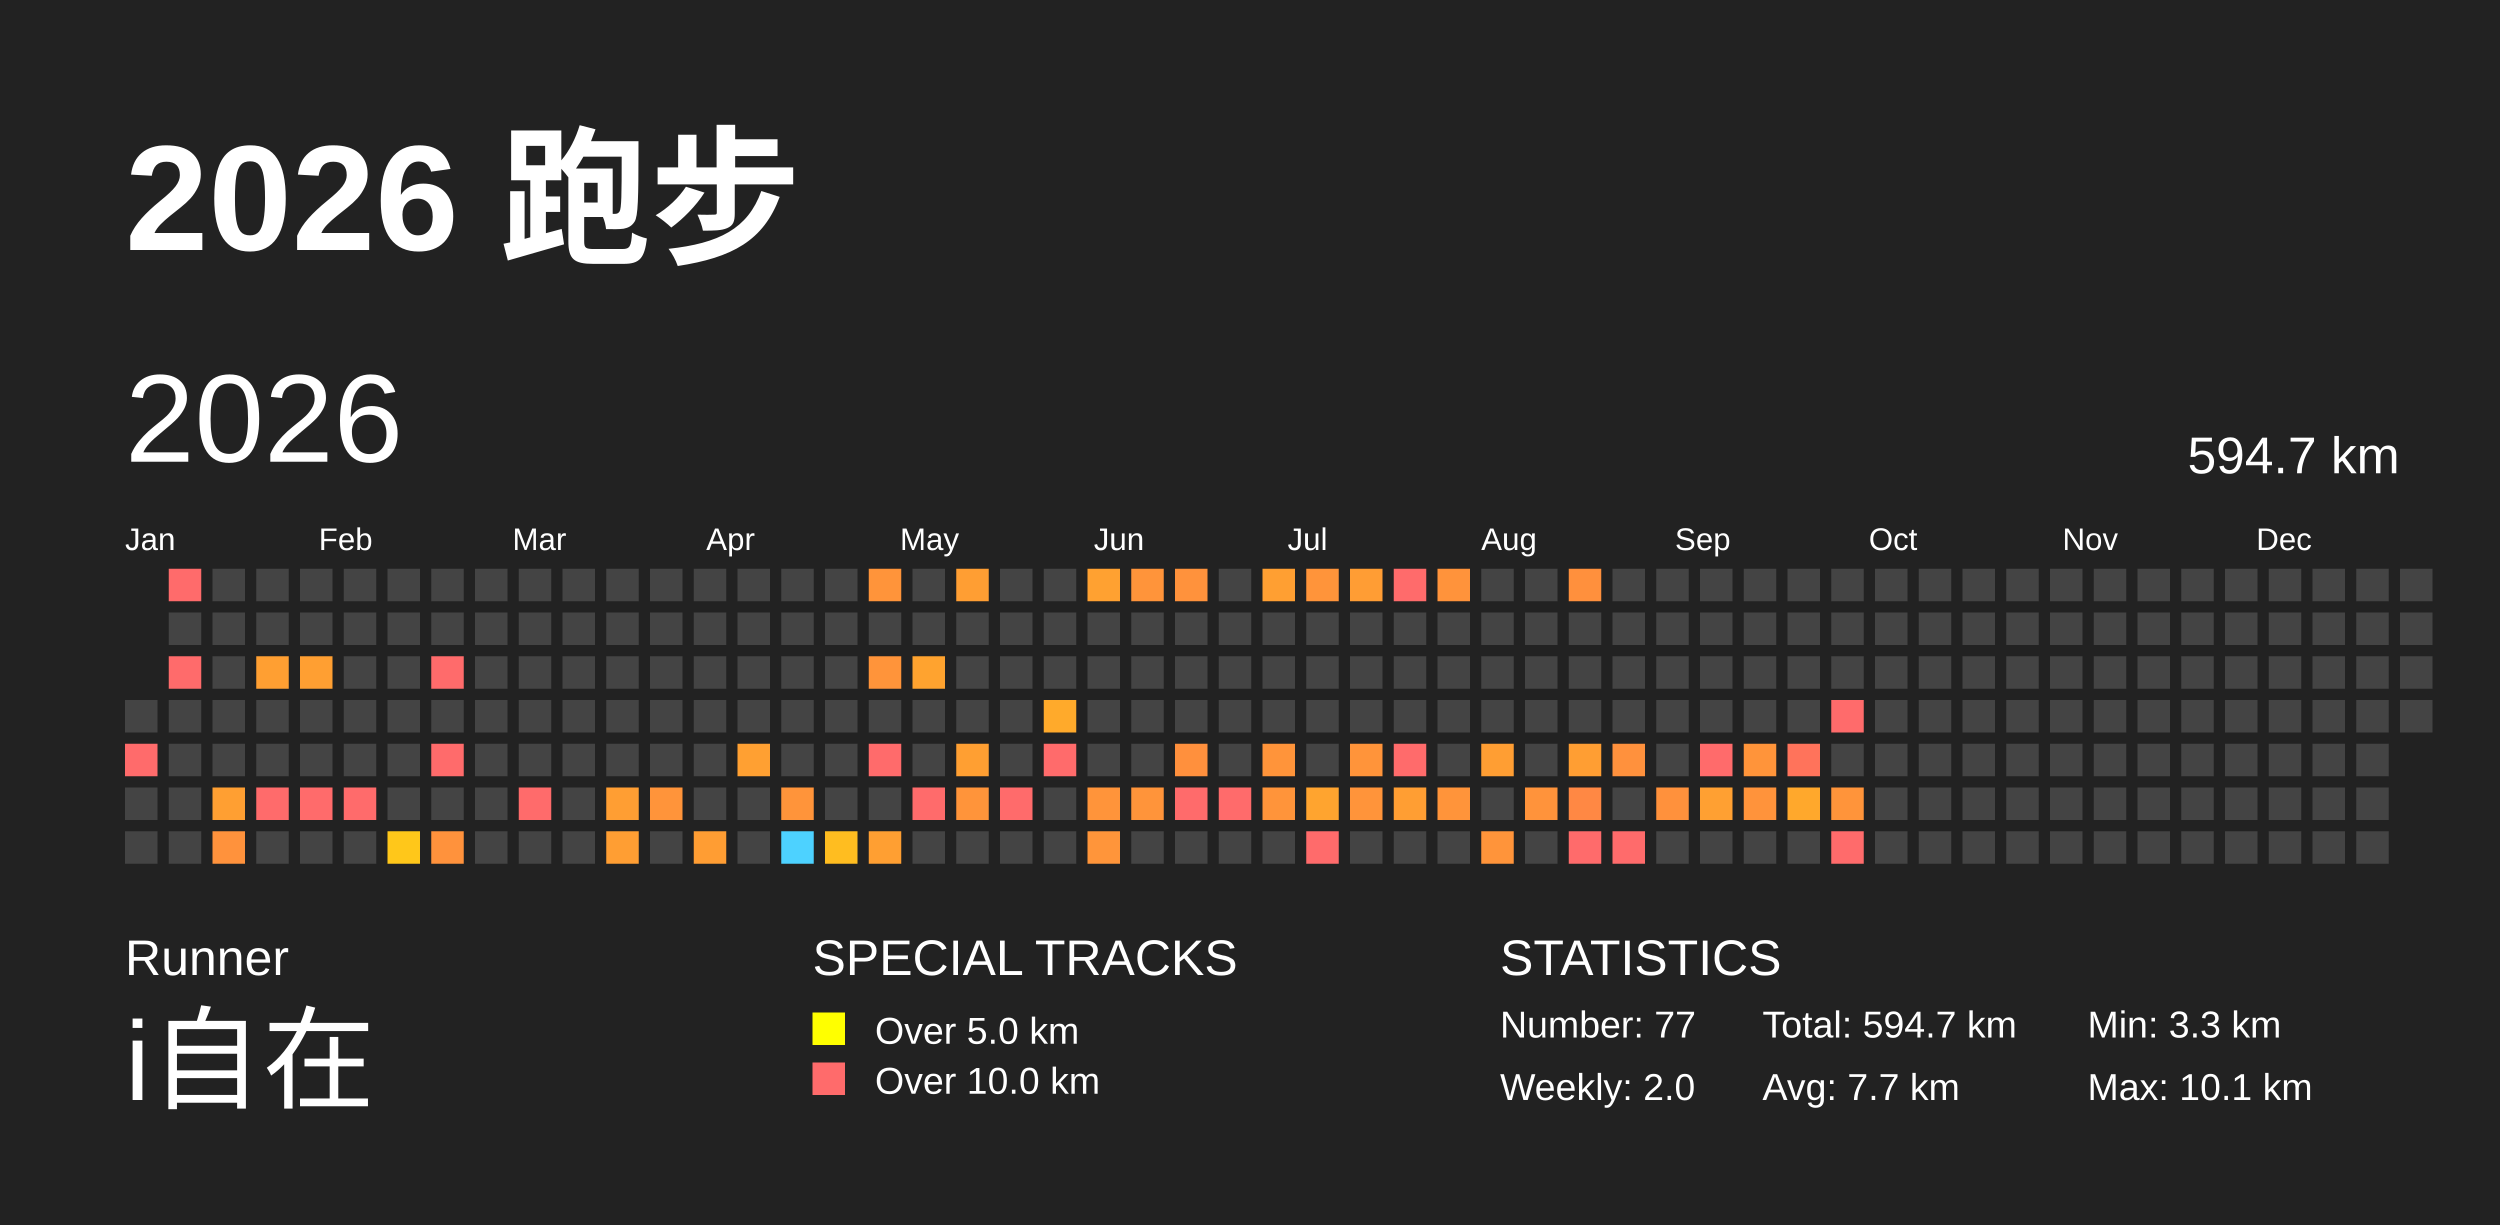
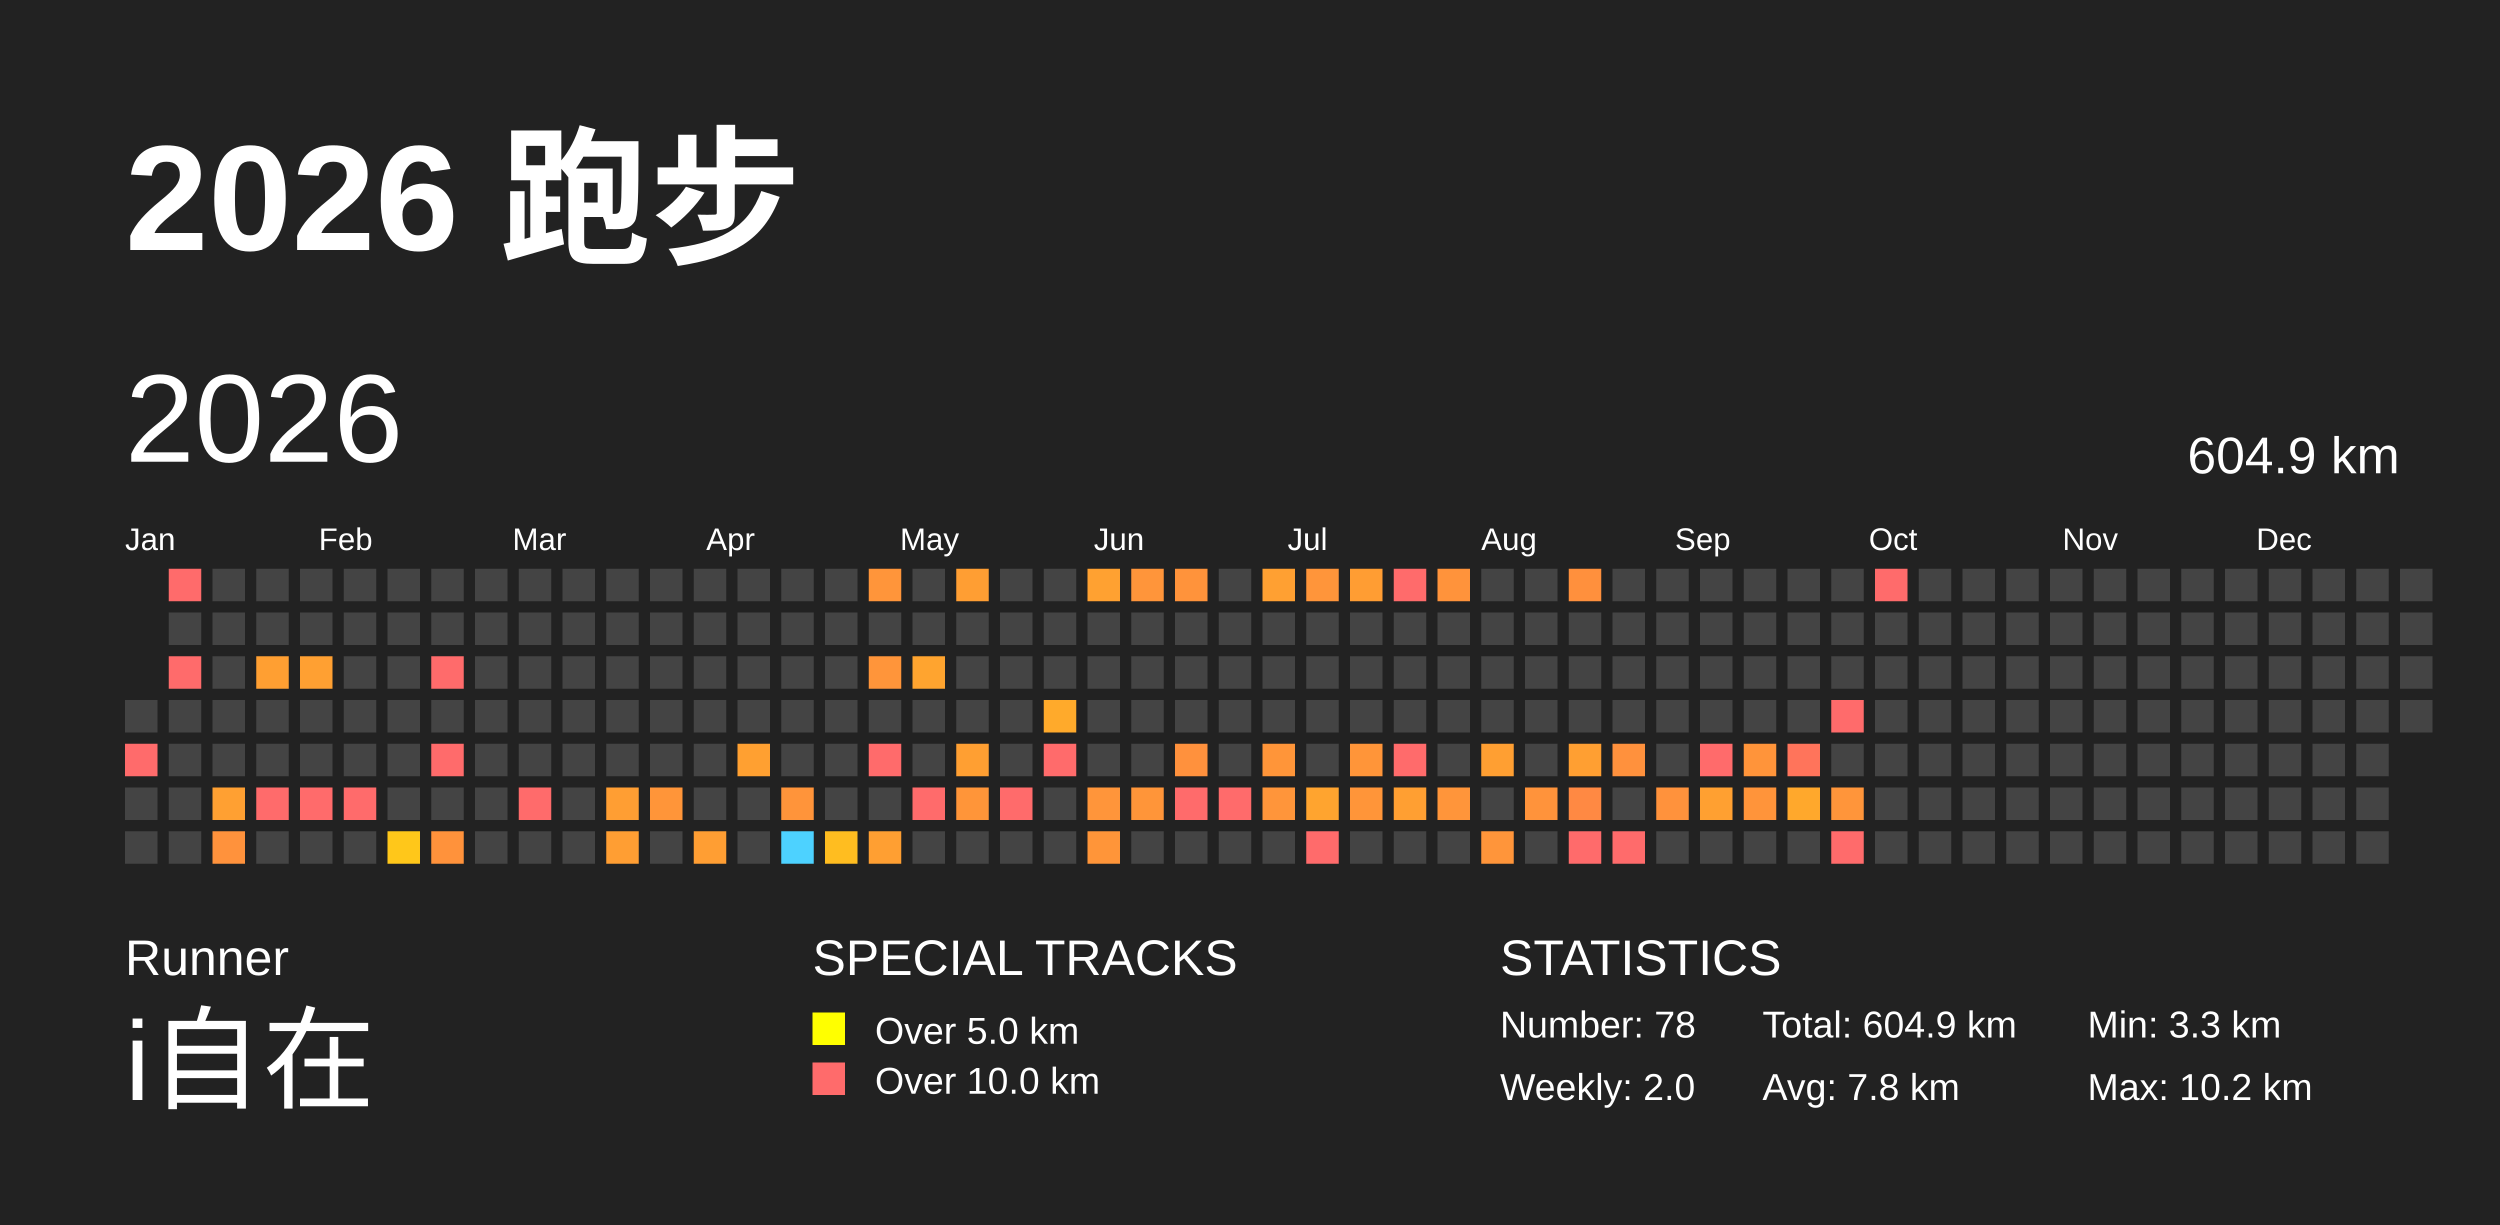
<svg xmlns="http://www.w3.org/2000/svg" baseProfile="full" height="98mm" version="1.1" viewBox="0,0,200,98" width="200mm">
  <defs />
  <rect fill="#222222" height="98" width="200" x="0" y="0" />
  <text fill="#FFFFFF" style="font-size:12px; font-family:Arial; font-weight:bold;" x="10" y="20">2026 跑步</text>
  <text fill="#FFFFFF" style="font-size:4px; font-family:Arial" x="10" y="78">Runner</text>
  <text fill="#FFFFFF" style="font-size:9px; font-family:Arial" x="10" y="88">i自在</text>
  <text fill="#FFFFFF" style="font-size:4px; font-family:Arial" x="65" y="78">SPECIAL TRACKS</text>
  <rect fill="#FFFF00" height="2.6" width="2.6" x="65" y="81" />
  <text fill="#FFFFFF" style="font-size:3px; font-family:Arial" x="70" y="83.5">Over 5.0 km</text>
  <rect fill="#FF6B6B" height="2.6" width="2.6" x="65" y="85" />
  <text fill="#FFFFFF" style="font-size:3px; font-family:Arial" x="70" y="87.5">Over 10.0 km</text>
  <text fill="#FFFFFF" style="font-size:4px; font-family:Arial" x="120" y="78">STATISTICS</text>
-   <text fill="#FFFFFF" style="font-size:3px; font-family:Arial" x="120" y="83">Number: 77</text>
+   <text fill="#FFFFFF" style="font-size:3px; font-family:Arial" x="120" y="83">Number: 78</text>
  <text fill="#FFFFFF" style="font-size:3px; font-family:Arial" x="120" y="88">Weekly: 2.0</text>
-   <text fill="#FFFFFF" style="font-size:3px; font-family:Arial" x="141" y="83">Total: 594.7 km</text>
-   <text fill="#FFFFFF" style="font-size:3px; font-family:Arial" x="141" y="88">Avg: 7.7 km</text>
+   <text fill="#FFFFFF" style="font-size:3px; font-family:Arial" x="141" y="83">Total: 604.9 km</text>
+   <text fill="#FFFFFF" style="font-size:3px; font-family:Arial" x="141" y="88">Avg: 7.8 km</text>
  <text fill="#FFFFFF" style="font-size:3px; font-family:Arial" x="167" y="83">Min: 3.3 km</text>
-   <text fill="#FFFFFF" style="font-size:3px; font-family:Arial" x="167" y="88">Max: 10.1 km</text>
+   <text fill="#FFFFFF" style="font-size:3px; font-family:Arial" x="167" y="88">Max: 10.2 km</text>
  <text dominant-baseline="hanging" fill="#FFFFFF" style="font-size:10.0px; font-family:Arial;" x="10" y="30">2026</text>
-   <text dominant-baseline="hanging" fill="#FFFFFF" style="font-size:4.125px; font-family:Arial;" x="175" y="35">594.7 km</text>
+   <text dominant-baseline="hanging" fill="#FFFFFF" style="font-size:4.125px; font-family:Arial;" x="175" y="35">604.9 km</text>
  <text fill="#FFFFFF" style="font-size:2.5px; font-family:Arial" x="10.0" y="44">Jan</text>
  <text fill="#FFFFFF" style="font-size:2.5px; font-family:Arial" x="25.5" y="44">Feb</text>
  <text fill="#FFFFFF" style="font-size:2.5px; font-family:Arial" x="41.0" y="44">Mar</text>
  <text fill="#FFFFFF" style="font-size:2.5px; font-family:Arial" x="56.5" y="44">Apr</text>
  <text fill="#FFFFFF" style="font-size:2.5px; font-family:Arial" x="72.0" y="44">May</text>
  <text fill="#FFFFFF" style="font-size:2.5px; font-family:Arial" x="87.5" y="44">Jun</text>
  <text fill="#FFFFFF" style="font-size:2.5px; font-family:Arial" x="103.0" y="44">Jul</text>
  <text fill="#FFFFFF" style="font-size:2.5px; font-family:Arial" x="118.5" y="44">Aug</text>
  <text fill="#FFFFFF" style="font-size:2.5px; font-family:Arial" x="134.0" y="44">Sep</text>
  <text fill="#FFFFFF" style="font-size:2.5px; font-family:Arial" x="149.5" y="44">Oct</text>
  <text fill="#FFFFFF" style="font-size:2.5px; font-family:Arial" x="165.0" y="44">Nov</text>
  <text fill="#FFFFFF" style="font-size:2.5px; font-family:Arial" x="180.5" y="44">Dec</text>
  <rect fill="#444444" height="2.6" width="2.6" x="10.0" y="56.0" />
  <rect fill="#FF6B6B" height="2.6" width="2.6" x="10.0" y="59.5" />
  <rect fill="#444444" height="2.6" width="2.6" x="10.0" y="63.0" />
  <rect fill="#444444" height="2.6" width="2.6" x="10.0" y="66.5" />
  <rect fill="#FF6B6B" height="2.6" width="2.6" x="13.5" y="45.5" />
  <rect fill="#444444" height="2.6" width="2.6" x="13.5" y="49.0" />
  <rect fill="#FF6B6B" height="2.6" width="2.6" x="13.5" y="52.5" />
  <rect fill="#444444" height="2.6" width="2.6" x="13.5" y="56.0" />
  <rect fill="#444444" height="2.6" width="2.6" x="13.5" y="59.5" />
  <rect fill="#444444" height="2.6" width="2.6" x="13.5" y="63.0" />
  <rect fill="#444444" height="2.6" width="2.6" x="13.5" y="66.5" />
  <rect fill="#444444" height="2.6" width="2.6" x="17.0" y="45.5" />
  <rect fill="#444444" height="2.6" width="2.6" x="17.0" y="49.0" />
  <rect fill="#444444" height="2.6" width="2.6" x="17.0" y="52.5" />
  <rect fill="#444444" height="2.6" width="2.6" x="17.0" y="56.0" />
  <rect fill="#444444" height="2.6" width="2.6" x="17.0" y="59.5" />
-   <rect fill="#ff9f32" height="2.6" width="2.6" x="17.0" y="63.0" />
+   <rect fill="#ffa032" height="2.6" width="2.6" x="17.0" y="63.0" />
  <rect fill="#ff923c" height="2.6" width="2.6" x="17.0" y="66.5" />
  <rect fill="#444444" height="2.6" width="2.6" x="20.5" y="45.5" />
  <rect fill="#444444" height="2.6" width="2.6" x="20.5" y="49.0" />
  <rect fill="#ff9f32" height="2.6" width="2.6" x="20.5" y="52.5" />
  <rect fill="#444444" height="2.6" width="2.6" x="20.5" y="56.0" />
  <rect fill="#444444" height="2.6" width="2.6" x="20.5" y="59.5" />
  <rect fill="#FF6B6B" height="2.6" width="2.6" x="20.5" y="63.0" />
  <rect fill="#444444" height="2.6" width="2.6" x="20.5" y="66.5" />
  <rect fill="#444444" height="2.6" width="2.6" x="24.0" y="45.5" />
  <rect fill="#444444" height="2.6" width="2.6" x="24.0" y="49.0" />
-   <rect fill="#ff9f32" height="2.6" width="2.6" x="24.0" y="52.5" />
+   <rect fill="#ffa032" height="2.6" width="2.6" x="24.0" y="52.5" />
  <rect fill="#444444" height="2.6" width="2.6" x="24.0" y="56.0" />
  <rect fill="#444444" height="2.6" width="2.6" x="24.0" y="59.5" />
  <rect fill="#FF6B6B" height="2.6" width="2.6" x="24.0" y="63.0" />
  <rect fill="#444444" height="2.6" width="2.6" x="24.0" y="66.5" />
  <rect fill="#444444" height="2.6" width="2.6" x="27.5" y="45.5" />
  <rect fill="#444444" height="2.6" width="2.6" x="27.5" y="49.0" />
  <rect fill="#444444" height="2.6" width="2.6" x="27.5" y="52.5" />
  <rect fill="#444444" height="2.6" width="2.6" x="27.5" y="56.0" />
  <rect fill="#444444" height="2.6" width="2.6" x="27.5" y="59.5" />
  <rect fill="#FF6B6B" height="2.6" width="2.6" x="27.5" y="63.0" />
  <rect fill="#444444" height="2.6" width="2.6" x="27.5" y="66.5" />
  <rect fill="#444444" height="2.6" width="2.6" x="31.0" y="45.5" />
  <rect fill="#444444" height="2.6" width="2.6" x="31.0" y="49.0" />
  <rect fill="#444444" height="2.6" width="2.6" x="31.0" y="52.5" />
  <rect fill="#444444" height="2.6" width="2.6" x="31.0" y="56.0" />
  <rect fill="#444444" height="2.6" width="2.6" x="31.0" y="59.5" />
  <rect fill="#444444" height="2.6" width="2.6" x="31.0" y="63.0" />
  <rect fill="#ffc71a" height="2.6" width="2.6" x="31.0" y="66.5" />
  <rect fill="#444444" height="2.6" width="2.6" x="34.5" y="45.5" />
  <rect fill="#444444" height="2.6" width="2.6" x="34.5" y="49.0" />
  <rect fill="#FF6B6B" height="2.6" width="2.6" x="34.5" y="52.5" />
  <rect fill="#444444" height="2.6" width="2.6" x="34.5" y="56.0" />
  <rect fill="#FF6B6B" height="2.6" width="2.6" x="34.5" y="59.5" />
  <rect fill="#444444" height="2.6" width="2.6" x="34.5" y="63.0" />
-   <rect fill="#ff923c" height="2.6" width="2.6" x="34.5" y="66.5" />
+   <rect fill="#ff923b" height="2.6" width="2.6" x="34.5" y="66.5" />
  <rect fill="#444444" height="2.6" width="2.6" x="38.0" y="45.5" />
  <rect fill="#444444" height="2.6" width="2.6" x="38.0" y="49.0" />
  <rect fill="#444444" height="2.6" width="2.6" x="38.0" y="52.5" />
  <rect fill="#444444" height="2.6" width="2.6" x="38.0" y="56.0" />
  <rect fill="#444444" height="2.6" width="2.6" x="38.0" y="59.5" />
  <rect fill="#444444" height="2.6" width="2.6" x="38.0" y="63.0" />
  <rect fill="#444444" height="2.6" width="2.6" x="38.0" y="66.5" />
  <rect fill="#444444" height="2.6" width="2.6" x="41.5" y="45.5" />
  <rect fill="#444444" height="2.6" width="2.6" x="41.5" y="49.0" />
  <rect fill="#444444" height="2.6" width="2.6" x="41.5" y="52.5" />
  <rect fill="#444444" height="2.6" width="2.6" x="41.5" y="56.0" />
  <rect fill="#444444" height="2.6" width="2.6" x="41.5" y="59.5" />
  <rect fill="#FF6B6B" height="2.6" width="2.6" x="41.5" y="63.0" />
  <rect fill="#444444" height="2.6" width="2.6" x="41.5" y="66.5" />
  <rect fill="#444444" height="2.6" width="2.6" x="45.0" y="45.5" />
  <rect fill="#444444" height="2.6" width="2.6" x="45.0" y="49.0" />
  <rect fill="#444444" height="2.6" width="2.6" x="45.0" y="52.5" />
  <rect fill="#444444" height="2.6" width="2.6" x="45.0" y="56.0" />
  <rect fill="#444444" height="2.6" width="2.6" x="45.0" y="59.5" />
  <rect fill="#444444" height="2.6" width="2.6" x="45.0" y="63.0" />
  <rect fill="#444444" height="2.6" width="2.6" x="45.0" y="66.5" />
  <rect fill="#444444" height="2.6" width="2.6" x="48.5" y="45.5" />
  <rect fill="#444444" height="2.6" width="2.6" x="48.5" y="49.0" />
  <rect fill="#444444" height="2.6" width="2.6" x="48.5" y="52.5" />
  <rect fill="#444444" height="2.6" width="2.6" x="48.5" y="56.0" />
  <rect fill="#444444" height="2.6" width="2.6" x="48.5" y="59.5" />
  <rect fill="#ff9e33" height="2.6" width="2.6" x="48.5" y="63.0" />
  <rect fill="#ff9e33" height="2.6" width="2.6" x="48.5" y="66.5" />
  <rect fill="#444444" height="2.6" width="2.6" x="52.0" y="45.5" />
  <rect fill="#444444" height="2.6" width="2.6" x="52.0" y="49.0" />
  <rect fill="#444444" height="2.6" width="2.6" x="52.0" y="52.5" />
  <rect fill="#444444" height="2.6" width="2.6" x="52.0" y="56.0" />
  <rect fill="#444444" height="2.6" width="2.6" x="52.0" y="59.5" />
-   <rect fill="#ff943a" height="2.6" width="2.6" x="52.0" y="63.0" />
+   <rect fill="#ff9539" height="2.6" width="2.6" x="52.0" y="63.0" />
  <rect fill="#444444" height="2.6" width="2.6" x="52.0" y="66.5" />
  <rect fill="#444444" height="2.6" width="2.6" x="55.5" y="45.5" />
  <rect fill="#444444" height="2.6" width="2.6" x="55.5" y="49.0" />
  <rect fill="#444444" height="2.6" width="2.6" x="55.5" y="52.5" />
  <rect fill="#444444" height="2.6" width="2.6" x="55.5" y="56.0" />
  <rect fill="#444444" height="2.6" width="2.6" x="55.5" y="59.5" />
  <rect fill="#444444" height="2.6" width="2.6" x="55.5" y="63.0" />
-   <rect fill="#ff9d33" height="2.6" width="2.6" x="55.5" y="66.5" />
+   <rect fill="#ff9e33" height="2.6" width="2.6" x="55.5" y="66.5" />
  <rect fill="#444444" height="2.6" width="2.6" x="59.0" y="45.5" />
  <rect fill="#444444" height="2.6" width="2.6" x="59.0" y="49.0" />
  <rect fill="#444444" height="2.6" width="2.6" x="59.0" y="52.5" />
  <rect fill="#444444" height="2.6" width="2.6" x="59.0" y="56.0" />
-   <rect fill="#ffa032" height="2.6" width="2.6" x="59.0" y="59.5" />
+   <rect fill="#ffa031" height="2.6" width="2.6" x="59.0" y="59.5" />
  <rect fill="#444444" height="2.6" width="2.6" x="59.0" y="63.0" />
  <rect fill="#444444" height="2.6" width="2.6" x="59.0" y="66.5" />
  <rect fill="#444444" height="2.6" width="2.6" x="62.5" y="45.5" />
  <rect fill="#444444" height="2.6" width="2.6" x="62.5" y="49.0" />
  <rect fill="#444444" height="2.6" width="2.6" x="62.5" y="52.5" />
  <rect fill="#444444" height="2.6" width="2.6" x="62.5" y="56.0" />
  <rect fill="#444444" height="2.6" width="2.6" x="62.5" y="59.5" />
  <rect fill="#ff943a" height="2.6" width="2.6" x="62.5" y="63.0" />
  <rect fill="#4dd2ff" height="2.6" width="2.6" x="62.5" y="66.5" />
  <rect fill="#444444" height="2.6" width="2.6" x="66.0" y="45.5" />
  <rect fill="#444444" height="2.6" width="2.6" x="66.0" y="49.0" />
  <rect fill="#444444" height="2.6" width="2.6" x="66.0" y="52.5" />
  <rect fill="#444444" height="2.6" width="2.6" x="66.0" y="56.0" />
  <rect fill="#444444" height="2.6" width="2.6" x="66.0" y="59.5" />
  <rect fill="#444444" height="2.6" width="2.6" x="66.0" y="63.0" />
  <rect fill="#ffbd20" height="2.6" width="2.6" x="66.0" y="66.5" />
-   <rect fill="#ff943a" height="2.6" width="2.6" x="69.5" y="45.5" />
+   <rect fill="#ff953a" height="2.6" width="2.6" x="69.5" y="45.5" />
  <rect fill="#444444" height="2.6" width="2.6" x="69.5" y="49.0" />
-   <rect fill="#ff943a" height="2.6" width="2.6" x="69.5" y="52.5" />
+   <rect fill="#ff953a" height="2.6" width="2.6" x="69.5" y="52.5" />
  <rect fill="#444444" height="2.6" width="2.6" x="69.5" y="56.0" />
  <rect fill="#FF6B6B" height="2.6" width="2.6" x="69.5" y="59.5" />
  <rect fill="#444444" height="2.6" width="2.6" x="69.5" y="63.0" />
  <rect fill="#ff9f32" height="2.6" width="2.6" x="69.5" y="66.5" />
  <rect fill="#444444" height="2.6" width="2.6" x="73.0" y="45.5" />
  <rect fill="#444444" height="2.6" width="2.6" x="73.0" y="49.0" />
-   <rect fill="#ffa32f" height="2.6" width="2.6" x="73.0" y="52.5" />
+   <rect fill="#ffa42f" height="2.6" width="2.6" x="73.0" y="52.5" />
  <rect fill="#444444" height="2.6" width="2.6" x="73.0" y="56.0" />
  <rect fill="#444444" height="2.6" width="2.6" x="73.0" y="59.5" />
  <rect fill="#FF6B6B" height="2.6" width="2.6" x="73.0" y="63.0" />
  <rect fill="#444444" height="2.6" width="2.6" x="73.0" y="66.5" />
  <rect fill="#ff9e33" height="2.6" width="2.6" x="76.5" y="45.5" />
  <rect fill="#444444" height="2.6" width="2.6" x="76.5" y="49.0" />
  <rect fill="#444444" height="2.6" width="2.6" x="76.5" y="52.5" />
  <rect fill="#444444" height="2.6" width="2.6" x="76.5" y="56.0" />
  <rect fill="#ff9f32" height="2.6" width="2.6" x="76.5" y="59.5" />
-   <rect fill="#ff943a" height="2.6" width="2.6" x="76.5" y="63.0" />
+   <rect fill="#ff9539" height="2.6" width="2.6" x="76.5" y="63.0" />
  <rect fill="#444444" height="2.6" width="2.6" x="76.5" y="66.5" />
  <rect fill="#444444" height="2.6" width="2.6" x="80.0" y="45.5" />
  <rect fill="#444444" height="2.6" width="2.6" x="80.0" y="49.0" />
  <rect fill="#444444" height="2.6" width="2.6" x="80.0" y="52.5" />
  <rect fill="#444444" height="2.6" width="2.6" x="80.0" y="56.0" />
  <rect fill="#444444" height="2.6" width="2.6" x="80.0" y="59.5" />
  <rect fill="#FF6B6B" height="2.6" width="2.6" x="80.0" y="63.0" />
  <rect fill="#444444" height="2.6" width="2.6" x="80.0" y="66.5" />
  <rect fill="#444444" height="2.6" width="2.6" x="83.5" y="45.5" />
  <rect fill="#444444" height="2.6" width="2.6" x="83.5" y="49.0" />
  <rect fill="#444444" height="2.6" width="2.6" x="83.5" y="52.5" />
  <rect fill="#ffaa2b" height="2.6" width="2.6" x="83.5" y="56.0" />
  <rect fill="#FF6B6B" height="2.6" width="2.6" x="83.5" y="59.5" />
  <rect fill="#444444" height="2.6" width="2.6" x="83.5" y="63.0" />
  <rect fill="#444444" height="2.6" width="2.6" x="83.5" y="66.5" />
  <rect fill="#ffa131" height="2.6" width="2.6" x="87.0" y="45.5" />
  <rect fill="#444444" height="2.6" width="2.6" x="87.0" y="49.0" />
  <rect fill="#444444" height="2.6" width="2.6" x="87.0" y="52.5" />
  <rect fill="#444444" height="2.6" width="2.6" x="87.0" y="56.0" />
  <rect fill="#444444" height="2.6" width="2.6" x="87.0" y="59.5" />
-   <rect fill="#ff943a" height="2.6" width="2.6" x="87.0" y="63.0" />
-   <rect fill="#ff953a" height="2.6" width="2.6" x="87.0" y="66.5" />
-   <rect fill="#ff943a" height="2.6" width="2.6" x="90.5" y="45.5" />
+   <rect fill="#ff953a" height="2.6" width="2.6" x="87.0" y="63.0" />
+   <rect fill="#ff9539" height="2.6" width="2.6" x="87.0" y="66.5" />
+   <rect fill="#ff953a" height="2.6" width="2.6" x="90.5" y="45.5" />
  <rect fill="#444444" height="2.6" width="2.6" x="90.5" y="49.0" />
  <rect fill="#444444" height="2.6" width="2.6" x="90.5" y="52.5" />
  <rect fill="#444444" height="2.6" width="2.6" x="90.5" y="56.0" />
  <rect fill="#444444" height="2.6" width="2.6" x="90.5" y="59.5" />
-   <rect fill="#ff943a" height="2.6" width="2.6" x="90.5" y="63.0" />
+   <rect fill="#ff9539" height="2.6" width="2.6" x="90.5" y="63.0" />
  <rect fill="#444444" height="2.6" width="2.6" x="90.5" y="66.5" />
-   <rect fill="#ff923c" height="2.6" width="2.6" x="94.0" y="45.5" />
+   <rect fill="#ff933b" height="2.6" width="2.6" x="94.0" y="45.5" />
  <rect fill="#444444" height="2.6" width="2.6" x="94.0" y="49.0" />
  <rect fill="#444444" height="2.6" width="2.6" x="94.0" y="52.5" />
  <rect fill="#444444" height="2.6" width="2.6" x="94.0" y="56.0" />
-   <rect fill="#ff903d" height="2.6" width="2.6" x="94.0" y="59.5" />
+   <rect fill="#ff913d" height="2.6" width="2.6" x="94.0" y="59.5" />
  <rect fill="#FF6B6B" height="2.6" width="2.6" x="94.0" y="63.0" />
  <rect fill="#444444" height="2.6" width="2.6" x="94.0" y="66.5" />
  <rect fill="#444444" height="2.6" width="2.6" x="97.5" y="45.5" />
  <rect fill="#444444" height="2.6" width="2.6" x="97.5" y="49.0" />
  <rect fill="#444444" height="2.6" width="2.6" x="97.5" y="52.5" />
  <rect fill="#444444" height="2.6" width="2.6" x="97.5" y="56.0" />
  <rect fill="#444444" height="2.6" width="2.6" x="97.5" y="59.5" />
  <rect fill="#FF6B6B" height="2.6" width="2.6" x="97.5" y="63.0" />
  <rect fill="#444444" height="2.6" width="2.6" x="97.5" y="66.5" />
-   <rect fill="#ff9f32" height="2.6" width="2.6" x="101.0" y="45.5" />
+   <rect fill="#ffa032" height="2.6" width="2.6" x="101.0" y="45.5" />
  <rect fill="#444444" height="2.6" width="2.6" x="101.0" y="49.0" />
  <rect fill="#444444" height="2.6" width="2.6" x="101.0" y="52.5" />
  <rect fill="#444444" height="2.6" width="2.6" x="101.0" y="56.0" />
-   <rect fill="#ff943a" height="2.6" width="2.6" x="101.0" y="59.5" />
-   <rect fill="#ff943a" height="2.6" width="2.6" x="101.0" y="63.0" />
+   <rect fill="#ff9539" height="2.6" width="2.6" x="101.0" y="59.5" />
+   <rect fill="#ff953a" height="2.6" width="2.6" x="101.0" y="63.0" />
  <rect fill="#444444" height="2.6" width="2.6" x="101.0" y="66.5" />
-   <rect fill="#ff943a" height="2.6" width="2.6" x="104.5" y="45.5" />
+   <rect fill="#ff953a" height="2.6" width="2.6" x="104.5" y="45.5" />
  <rect fill="#444444" height="2.6" width="2.6" x="104.5" y="49.0" />
  <rect fill="#444444" height="2.6" width="2.6" x="104.5" y="52.5" />
  <rect fill="#444444" height="2.6" width="2.6" x="104.5" y="56.0" />
  <rect fill="#444444" height="2.6" width="2.6" x="104.5" y="59.5" />
  <rect fill="#ffa42f" height="2.6" width="2.6" x="104.5" y="63.0" />
  <rect fill="#FF6B6B" height="2.6" width="2.6" x="104.5" y="66.5" />
-   <rect fill="#ff9d34" height="2.6" width="2.6" x="108.0" y="45.5" />
+   <rect fill="#ff9d33" height="2.6" width="2.6" x="108.0" y="45.5" />
  <rect fill="#444444" height="2.6" width="2.6" x="108.0" y="49.0" />
  <rect fill="#444444" height="2.6" width="2.6" x="108.0" y="52.5" />
  <rect fill="#444444" height="2.6" width="2.6" x="108.0" y="56.0" />
-   <rect fill="#ff943a" height="2.6" width="2.6" x="108.0" y="59.5" />
-   <rect fill="#ff943a" height="2.6" width="2.6" x="108.0" y="63.0" />
+   <rect fill="#ff9539" height="2.6" width="2.6" x="108.0" y="59.5" />
+   <rect fill="#ff9539" height="2.6" width="2.6" x="108.0" y="63.0" />
  <rect fill="#444444" height="2.6" width="2.6" x="108.0" y="66.5" />
  <rect fill="#FF6B6B" height="2.6" width="2.6" x="111.5" y="45.5" />
  <rect fill="#444444" height="2.6" width="2.6" x="111.5" y="49.0" />
  <rect fill="#444444" height="2.6" width="2.6" x="111.5" y="52.5" />
  <rect fill="#444444" height="2.6" width="2.6" x="111.5" y="56.0" />
  <rect fill="#FF6B6B" height="2.6" width="2.6" x="111.5" y="59.5" />
-   <rect fill="#ff9e33" height="2.6" width="2.6" x="111.5" y="63.0" />
+   <rect fill="#ff9f32" height="2.6" width="2.6" x="111.5" y="63.0" />
  <rect fill="#444444" height="2.6" width="2.6" x="111.5" y="66.5" />
  <rect fill="#ff933b" height="2.6" width="2.6" x="115.0" y="45.5" />
  <rect fill="#444444" height="2.6" width="2.6" x="115.0" y="49.0" />
  <rect fill="#444444" height="2.6" width="2.6" x="115.0" y="52.5" />
  <rect fill="#444444" height="2.6" width="2.6" x="115.0" y="56.0" />
  <rect fill="#444444" height="2.6" width="2.6" x="115.0" y="59.5" />
-   <rect fill="#ff943a" height="2.6" width="2.6" x="115.0" y="63.0" />
+   <rect fill="#ff953a" height="2.6" width="2.6" x="115.0" y="63.0" />
  <rect fill="#444444" height="2.6" width="2.6" x="115.0" y="66.5" />
  <rect fill="#444444" height="2.6" width="2.6" x="118.5" y="45.5" />
  <rect fill="#444444" height="2.6" width="2.6" x="118.5" y="49.0" />
  <rect fill="#444444" height="2.6" width="2.6" x="118.5" y="52.5" />
  <rect fill="#444444" height="2.6" width="2.6" x="118.5" y="56.0" />
-   <rect fill="#ff9e33" height="2.6" width="2.6" x="118.5" y="59.5" />
+   <rect fill="#ff9f32" height="2.6" width="2.6" x="118.5" y="59.5" />
  <rect fill="#444444" height="2.6" width="2.6" x="118.5" y="63.0" />
-   <rect fill="#ff943a" height="2.6" width="2.6" x="118.5" y="66.5" />
+   <rect fill="#ff953a" height="2.6" width="2.6" x="118.5" y="66.5" />
  <rect fill="#444444" height="2.6" width="2.6" x="122.0" y="45.5" />
  <rect fill="#444444" height="2.6" width="2.6" x="122.0" y="49.0" />
  <rect fill="#444444" height="2.6" width="2.6" x="122.0" y="52.5" />
  <rect fill="#444444" height="2.6" width="2.6" x="122.0" y="56.0" />
  <rect fill="#444444" height="2.6" width="2.6" x="122.0" y="59.5" />
  <rect fill="#ff933b" height="2.6" width="2.6" x="122.0" y="63.0" />
  <rect fill="#444444" height="2.6" width="2.6" x="122.0" y="66.5" />
  <rect fill="#ff903d" height="2.6" width="2.6" x="125.5" y="45.5" />
  <rect fill="#444444" height="2.6" width="2.6" x="125.5" y="49.0" />
  <rect fill="#444444" height="2.6" width="2.6" x="125.5" y="52.5" />
  <rect fill="#444444" height="2.6" width="2.6" x="125.5" y="56.0" />
-   <rect fill="#ff9e33" height="2.6" width="2.6" x="125.5" y="59.5" />
-   <rect fill="#ff8844" height="2.6" width="2.6" x="125.5" y="63.0" />
+   <rect fill="#ff9f32" height="2.6" width="2.6" x="125.5" y="59.5" />
+   <rect fill="#ff8943" height="2.6" width="2.6" x="125.5" y="63.0" />
  <rect fill="#FF6B6B" height="2.6" width="2.6" x="125.5" y="66.5" />
  <rect fill="#444444" height="2.6" width="2.6" x="129.0" y="45.5" />
  <rect fill="#444444" height="2.6" width="2.6" x="129.0" y="49.0" />
  <rect fill="#444444" height="2.6" width="2.6" x="129.0" y="52.5" />
  <rect fill="#444444" height="2.6" width="2.6" x="129.0" y="56.0" />
  <rect fill="#ff913d" height="2.6" width="2.6" x="129.0" y="59.5" />
  <rect fill="#444444" height="2.6" width="2.6" x="129.0" y="63.0" />
  <rect fill="#FF6B6B" height="2.6" width="2.6" x="129.0" y="66.5" />
  <rect fill="#444444" height="2.6" width="2.6" x="132.5" y="45.5" />
  <rect fill="#444444" height="2.6" width="2.6" x="132.5" y="49.0" />
  <rect fill="#444444" height="2.6" width="2.6" x="132.5" y="52.5" />
  <rect fill="#444444" height="2.6" width="2.6" x="132.5" y="56.0" />
  <rect fill="#444444" height="2.6" width="2.6" x="132.5" y="59.5" />
-   <rect fill="#ff913c" height="2.6" width="2.6" x="132.5" y="63.0" />
+   <rect fill="#ff923c" height="2.6" width="2.6" x="132.5" y="63.0" />
  <rect fill="#444444" height="2.6" width="2.6" x="132.5" y="66.5" />
  <rect fill="#444444" height="2.6" width="2.6" x="136.0" y="45.5" />
  <rect fill="#444444" height="2.6" width="2.6" x="136.0" y="49.0" />
  <rect fill="#444444" height="2.6" width="2.6" x="136.0" y="52.5" />
  <rect fill="#444444" height="2.6" width="2.6" x="136.0" y="56.0" />
  <rect fill="#FF6B6B" height="2.6" width="2.6" x="136.0" y="59.5" />
-   <rect fill="#ffa032" height="2.6" width="2.6" x="136.0" y="63.0" />
+   <rect fill="#ffa031" height="2.6" width="2.6" x="136.0" y="63.0" />
  <rect fill="#444444" height="2.6" width="2.6" x="136.0" y="66.5" />
  <rect fill="#444444" height="2.6" width="2.6" x="139.5" y="45.5" />
  <rect fill="#444444" height="2.6" width="2.6" x="139.5" y="49.0" />
  <rect fill="#444444" height="2.6" width="2.6" x="139.5" y="52.5" />
  <rect fill="#444444" height="2.6" width="2.6" x="139.5" y="56.0" />
  <rect fill="#ff943a" height="2.6" width="2.6" x="139.5" y="59.5" />
-   <rect fill="#ff933b" height="2.6" width="2.6" x="139.5" y="63.0" />
+   <rect fill="#ff943a" height="2.6" width="2.6" x="139.5" y="63.0" />
  <rect fill="#444444" height="2.6" width="2.6" x="139.5" y="66.5" />
  <rect fill="#444444" height="2.6" width="2.6" x="143.0" y="45.5" />
  <rect fill="#444444" height="2.6" width="2.6" x="143.0" y="49.0" />
  <rect fill="#444444" height="2.6" width="2.6" x="143.0" y="52.5" />
  <rect fill="#444444" height="2.6" width="2.6" x="143.0" y="56.0" />
-   <rect fill="#ff735b" height="2.6" width="2.6" x="143.0" y="59.5" />
+   <rect fill="#ff745b" height="2.6" width="2.6" x="143.0" y="59.5" />
  <rect fill="#ffa82c" height="2.6" width="2.6" x="143.0" y="63.0" />
  <rect fill="#444444" height="2.6" width="2.6" x="143.0" y="66.5" />
  <rect fill="#444444" height="2.6" width="2.6" x="146.5" y="45.5" />
  <rect fill="#444444" height="2.6" width="2.6" x="146.5" y="49.0" />
  <rect fill="#444444" height="2.6" width="2.6" x="146.5" y="52.5" />
  <rect fill="#FF6B6B" height="2.6" width="2.6" x="146.5" y="56.0" />
  <rect fill="#444444" height="2.6" width="2.6" x="146.5" y="59.5" />
-   <rect fill="#ff943a" height="2.6" width="2.6" x="146.5" y="63.0" />
+   <rect fill="#ff953a" height="2.6" width="2.6" x="146.5" y="63.0" />
  <rect fill="#FF6B6B" height="2.6" width="2.6" x="146.5" y="66.5" />
-   <rect fill="#444444" height="2.6" width="2.6" x="150.0" y="45.5" />
+   <rect fill="#FF6B6B" height="2.6" width="2.6" x="150.0" y="45.5" />
  <rect fill="#444444" height="2.6" width="2.6" x="150.0" y="49.0" />
  <rect fill="#444444" height="2.6" width="2.6" x="150.0" y="52.5" />
  <rect fill="#444444" height="2.6" width="2.6" x="150.0" y="56.0" />
  <rect fill="#444444" height="2.6" width="2.6" x="150.0" y="59.5" />
  <rect fill="#444444" height="2.6" width="2.6" x="150.0" y="63.0" />
  <rect fill="#444444" height="2.6" width="2.6" x="150.0" y="66.5" />
  <rect fill="#444444" height="2.6" width="2.6" x="153.5" y="45.5" />
  <rect fill="#444444" height="2.6" width="2.6" x="153.5" y="49.0" />
  <rect fill="#444444" height="2.6" width="2.6" x="153.5" y="52.5" />
  <rect fill="#444444" height="2.6" width="2.6" x="153.5" y="56.0" />
  <rect fill="#444444" height="2.6" width="2.6" x="153.5" y="59.5" />
  <rect fill="#444444" height="2.6" width="2.6" x="153.5" y="63.0" />
  <rect fill="#444444" height="2.6" width="2.6" x="153.5" y="66.5" />
  <rect fill="#444444" height="2.6" width="2.6" x="157.0" y="45.5" />
  <rect fill="#444444" height="2.6" width="2.6" x="157.0" y="49.0" />
  <rect fill="#444444" height="2.6" width="2.6" x="157.0" y="52.5" />
  <rect fill="#444444" height="2.6" width="2.6" x="157.0" y="56.0" />
  <rect fill="#444444" height="2.6" width="2.6" x="157.0" y="59.5" />
  <rect fill="#444444" height="2.6" width="2.6" x="157.0" y="63.0" />
  <rect fill="#444444" height="2.6" width="2.6" x="157.0" y="66.5" />
  <rect fill="#444444" height="2.6" width="2.6" x="160.5" y="45.5" />
  <rect fill="#444444" height="2.6" width="2.6" x="160.5" y="49.0" />
  <rect fill="#444444" height="2.6" width="2.6" x="160.5" y="52.5" />
  <rect fill="#444444" height="2.6" width="2.6" x="160.5" y="56.0" />
  <rect fill="#444444" height="2.6" width="2.6" x="160.5" y="59.5" />
  <rect fill="#444444" height="2.6" width="2.6" x="160.5" y="63.0" />
  <rect fill="#444444" height="2.6" width="2.6" x="160.5" y="66.5" />
  <rect fill="#444444" height="2.6" width="2.6" x="164.0" y="45.5" />
  <rect fill="#444444" height="2.6" width="2.6" x="164.0" y="49.0" />
  <rect fill="#444444" height="2.6" width="2.6" x="164.0" y="52.5" />
  <rect fill="#444444" height="2.6" width="2.6" x="164.0" y="56.0" />
  <rect fill="#444444" height="2.6" width="2.6" x="164.0" y="59.5" />
  <rect fill="#444444" height="2.6" width="2.6" x="164.0" y="63.0" />
  <rect fill="#444444" height="2.6" width="2.6" x="164.0" y="66.5" />
  <rect fill="#444444" height="2.6" width="2.6" x="167.5" y="45.5" />
  <rect fill="#444444" height="2.6" width="2.6" x="167.5" y="49.0" />
  <rect fill="#444444" height="2.6" width="2.6" x="167.5" y="52.5" />
  <rect fill="#444444" height="2.6" width="2.6" x="167.5" y="56.0" />
  <rect fill="#444444" height="2.6" width="2.6" x="167.5" y="59.5" />
  <rect fill="#444444" height="2.6" width="2.6" x="167.5" y="63.0" />
  <rect fill="#444444" height="2.6" width="2.6" x="167.5" y="66.5" />
  <rect fill="#444444" height="2.6" width="2.6" x="171.0" y="45.5" />
  <rect fill="#444444" height="2.6" width="2.6" x="171.0" y="49.0" />
  <rect fill="#444444" height="2.6" width="2.6" x="171.0" y="52.5" />
  <rect fill="#444444" height="2.6" width="2.6" x="171.0" y="56.0" />
  <rect fill="#444444" height="2.6" width="2.6" x="171.0" y="59.5" />
  <rect fill="#444444" height="2.6" width="2.6" x="171.0" y="63.0" />
  <rect fill="#444444" height="2.6" width="2.6" x="171.0" y="66.5" />
  <rect fill="#444444" height="2.6" width="2.6" x="174.5" y="45.5" />
  <rect fill="#444444" height="2.6" width="2.6" x="174.5" y="49.0" />
  <rect fill="#444444" height="2.6" width="2.6" x="174.5" y="52.5" />
  <rect fill="#444444" height="2.6" width="2.6" x="174.5" y="56.0" />
  <rect fill="#444444" height="2.6" width="2.6" x="174.5" y="59.5" />
  <rect fill="#444444" height="2.6" width="2.6" x="174.5" y="63.0" />
  <rect fill="#444444" height="2.6" width="2.6" x="174.5" y="66.5" />
  <rect fill="#444444" height="2.6" width="2.6" x="178.0" y="45.5" />
  <rect fill="#444444" height="2.6" width="2.6" x="178.0" y="49.0" />
  <rect fill="#444444" height="2.6" width="2.6" x="178.0" y="52.5" />
  <rect fill="#444444" height="2.6" width="2.6" x="178.0" y="56.0" />
  <rect fill="#444444" height="2.6" width="2.6" x="178.0" y="59.5" />
  <rect fill="#444444" height="2.6" width="2.6" x="178.0" y="63.0" />
  <rect fill="#444444" height="2.6" width="2.6" x="178.0" y="66.5" />
  <rect fill="#444444" height="2.6" width="2.6" x="181.5" y="45.5" />
  <rect fill="#444444" height="2.6" width="2.6" x="181.5" y="49.0" />
  <rect fill="#444444" height="2.6" width="2.6" x="181.5" y="52.5" />
  <rect fill="#444444" height="2.6" width="2.6" x="181.5" y="56.0" />
  <rect fill="#444444" height="2.6" width="2.6" x="181.5" y="59.5" />
  <rect fill="#444444" height="2.6" width="2.6" x="181.5" y="63.0" />
  <rect fill="#444444" height="2.6" width="2.6" x="181.5" y="66.5" />
  <rect fill="#444444" height="2.6" width="2.6" x="185.0" y="45.5" />
  <rect fill="#444444" height="2.6" width="2.6" x="185.0" y="49.0" />
  <rect fill="#444444" height="2.6" width="2.6" x="185.0" y="52.5" />
  <rect fill="#444444" height="2.6" width="2.6" x="185.0" y="56.0" />
  <rect fill="#444444" height="2.6" width="2.6" x="185.0" y="59.5" />
  <rect fill="#444444" height="2.6" width="2.6" x="185.0" y="63.0" />
  <rect fill="#444444" height="2.6" width="2.6" x="185.0" y="66.5" />
  <rect fill="#444444" height="2.6" width="2.6" x="188.5" y="45.5" />
  <rect fill="#444444" height="2.6" width="2.6" x="188.5" y="49.0" />
  <rect fill="#444444" height="2.6" width="2.6" x="188.5" y="52.5" />
  <rect fill="#444444" height="2.6" width="2.6" x="188.5" y="56.0" />
  <rect fill="#444444" height="2.6" width="2.6" x="188.5" y="59.5" />
  <rect fill="#444444" height="2.6" width="2.6" x="188.5" y="63.0" />
  <rect fill="#444444" height="2.6" width="2.6" x="188.5" y="66.5" />
  <rect fill="#444444" height="2.6" width="2.6" x="192.0" y="45.5" />
  <rect fill="#444444" height="2.6" width="2.6" x="192.0" y="49.0" />
  <rect fill="#444444" height="2.6" width="2.6" x="192.0" y="52.5" />
  <rect fill="#444444" height="2.6" width="2.6" x="192.0" y="56.0" />
</svg>
